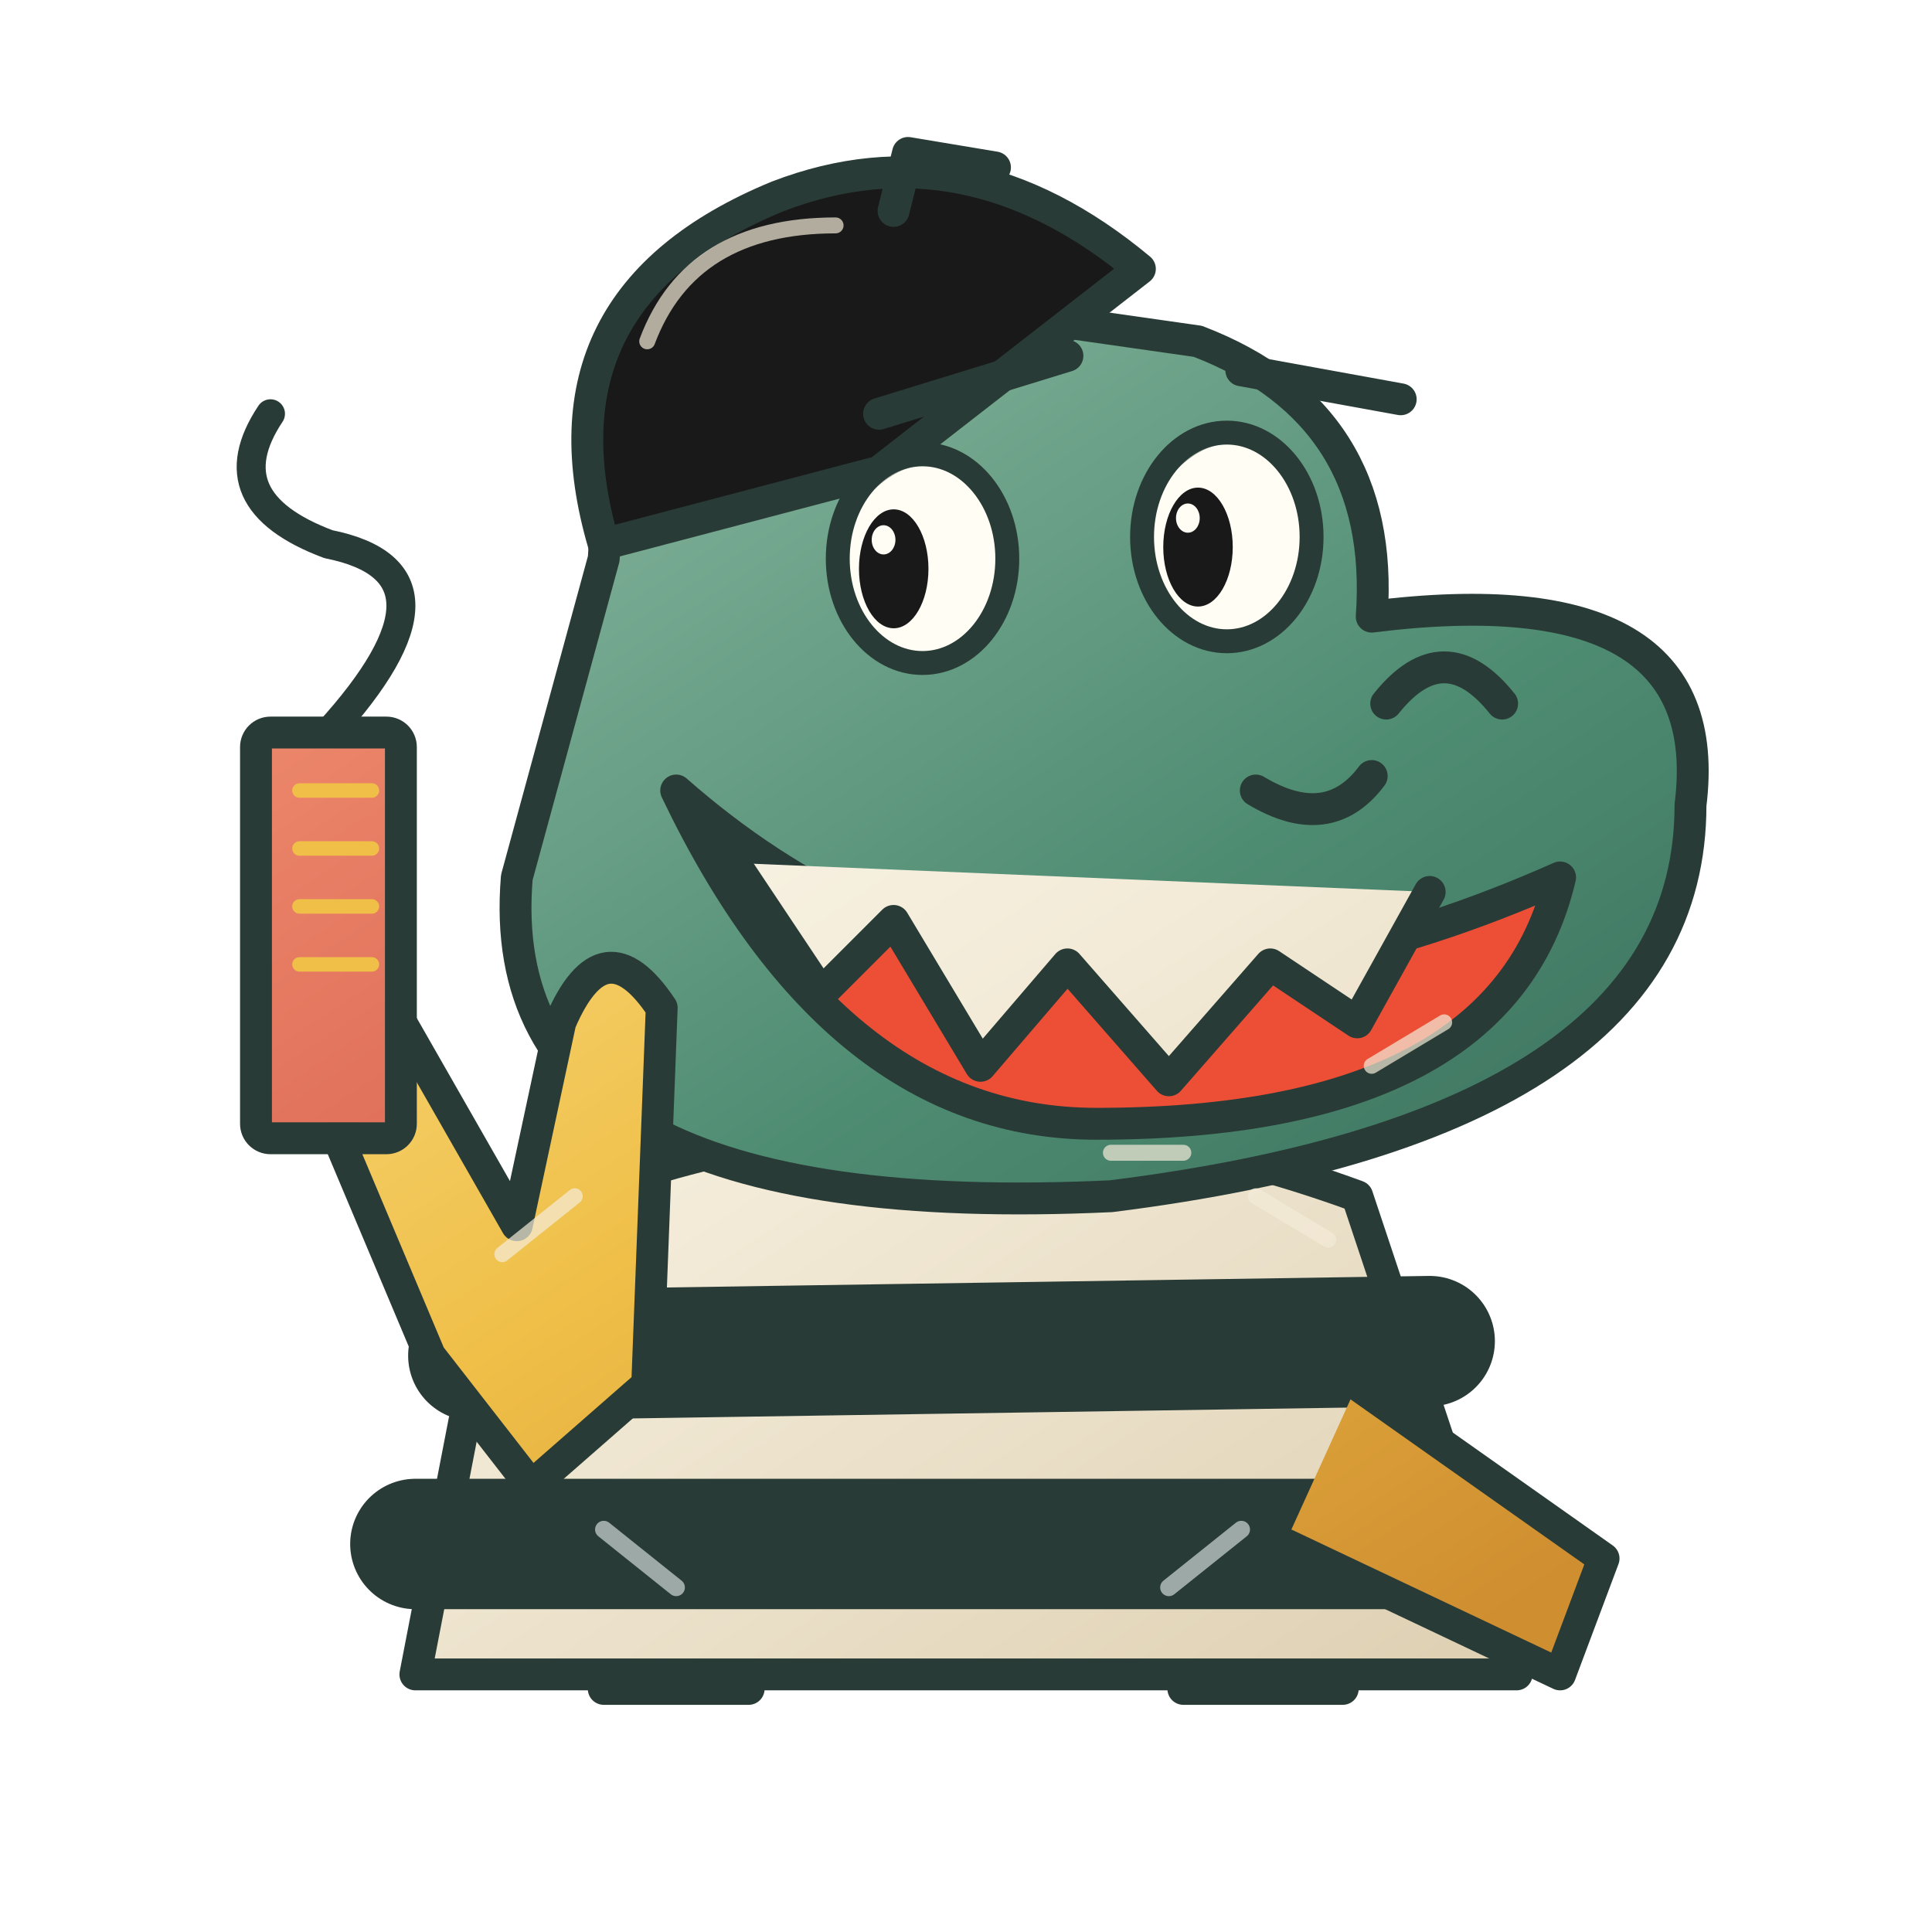
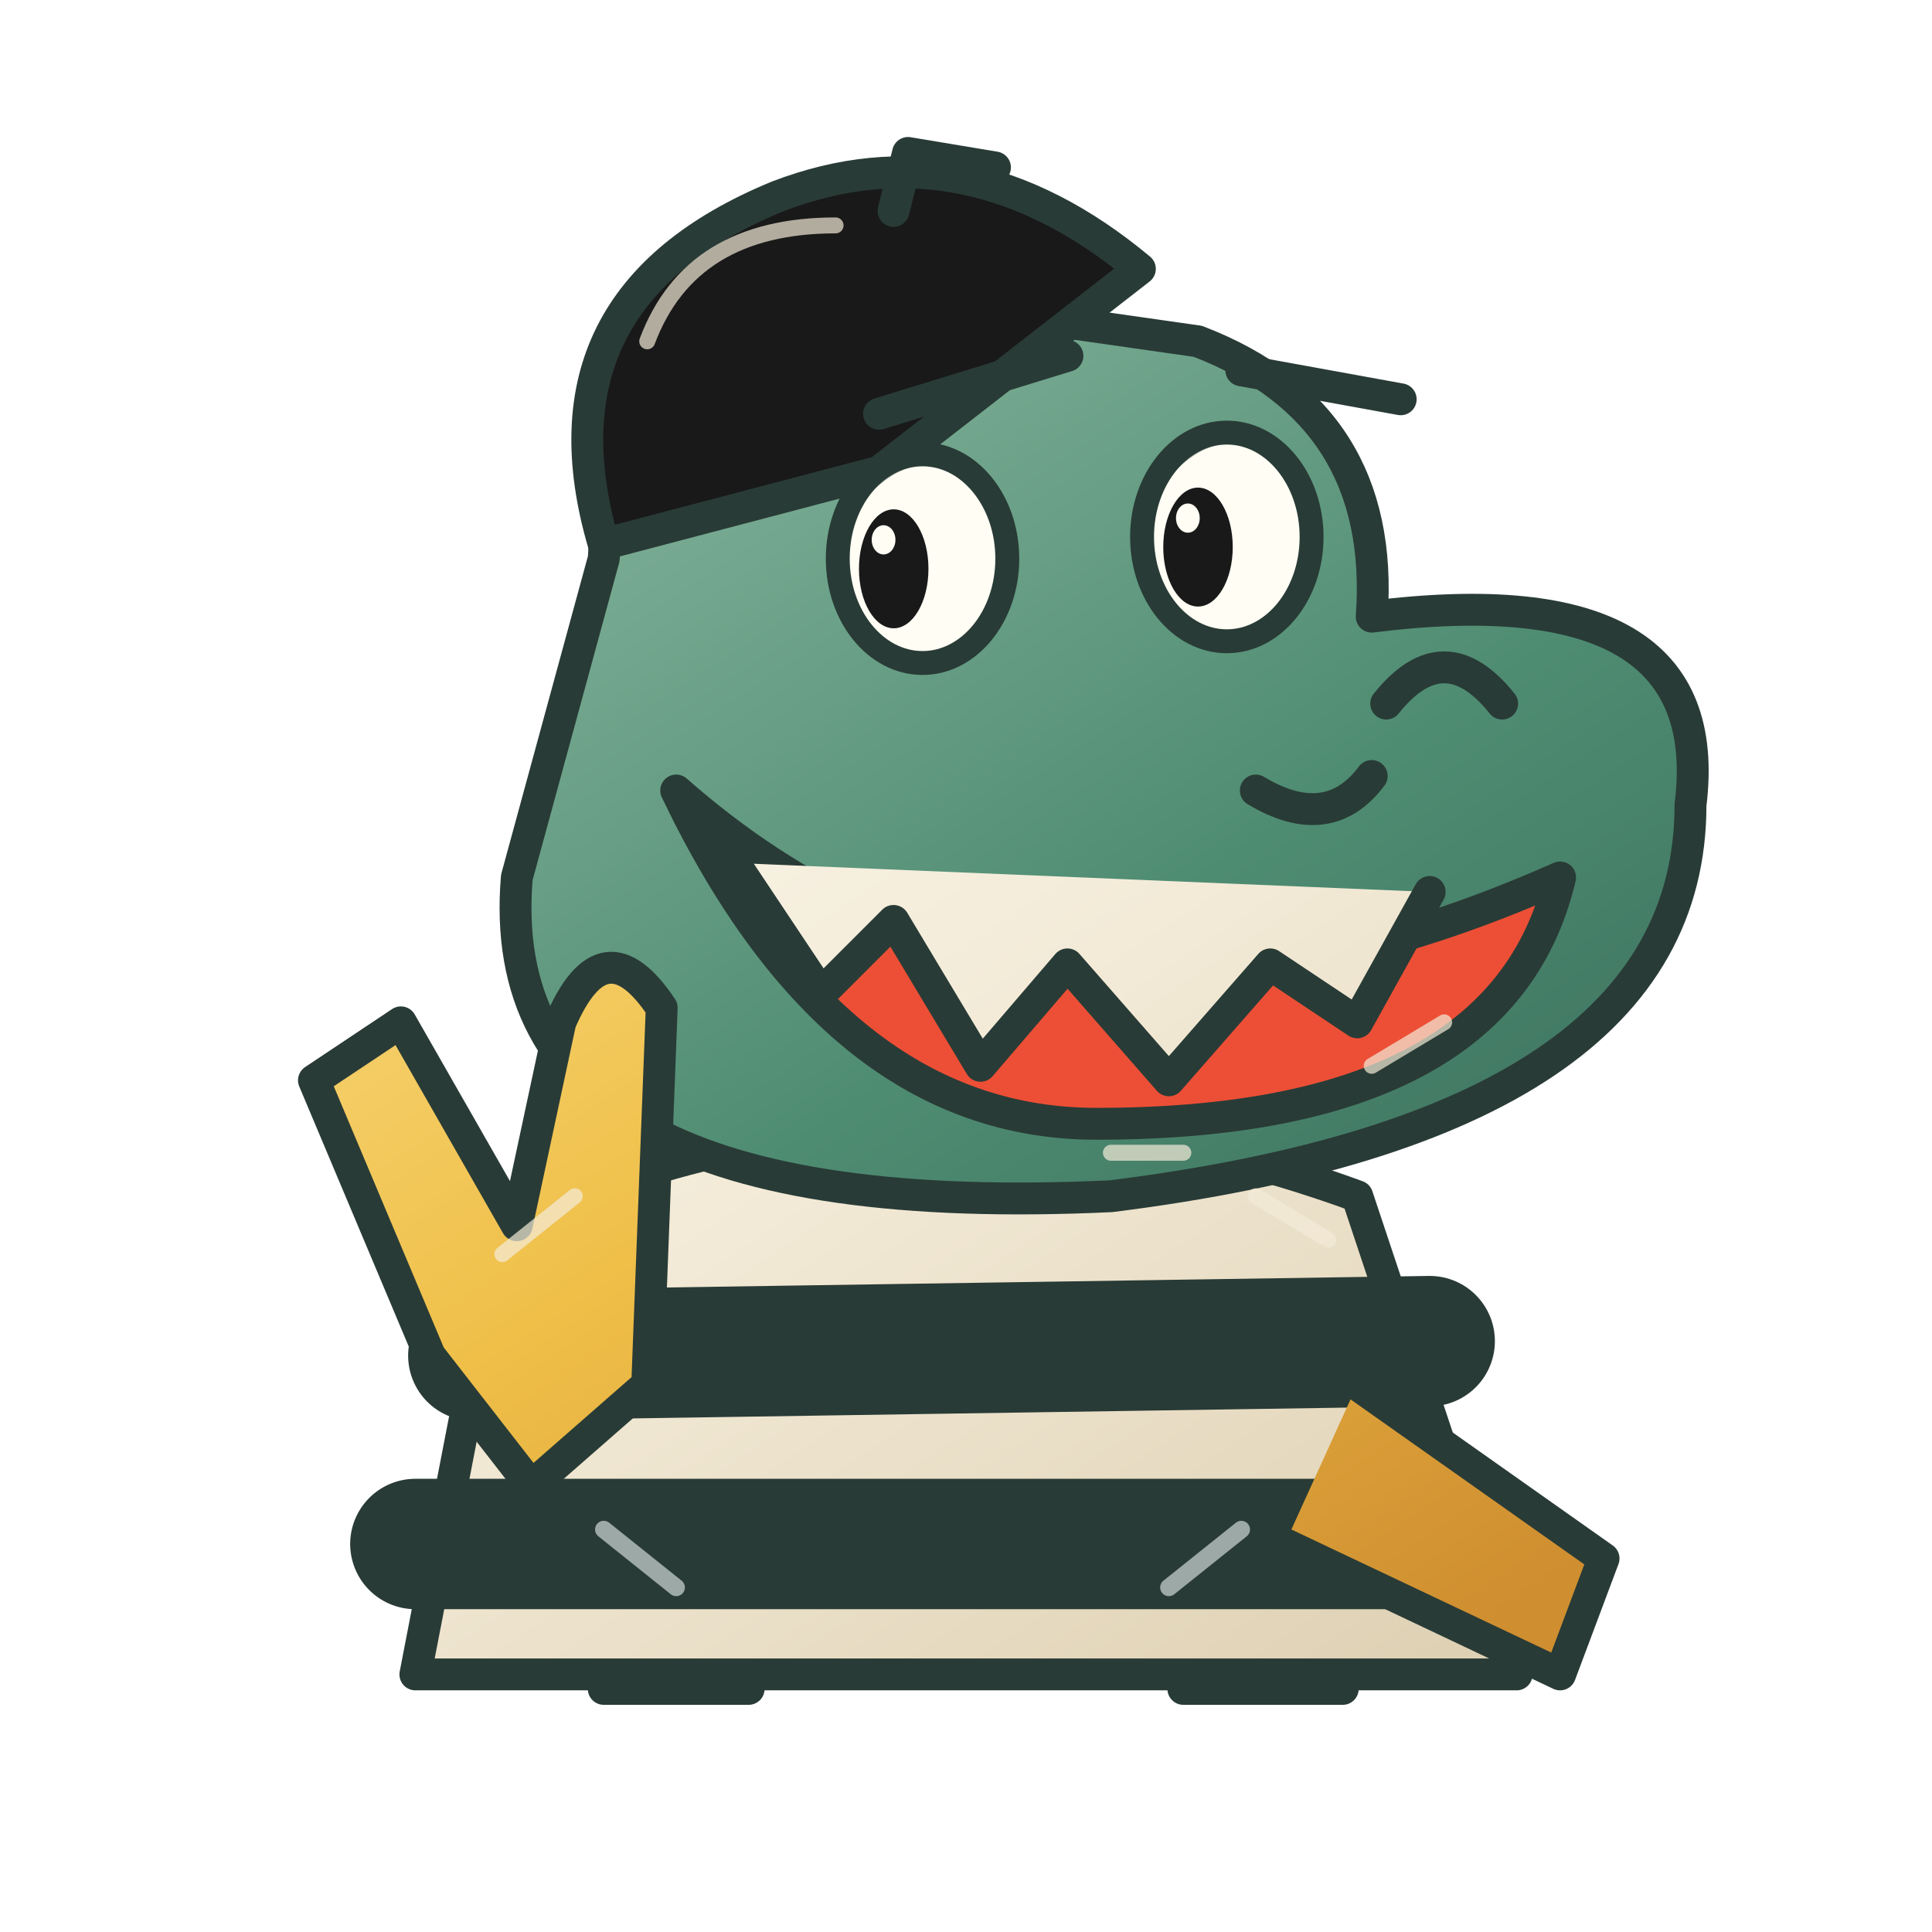
<svg xmlns="http://www.w3.org/2000/svg" width="120" height="120" class="avatar sw-avatar " viewBox="0 0 120 120" fill="none" stroke="#293b36" stroke-width="2.2" stroke-linecap="round" stroke-linejoin="round" aria-hidden="true">
  <defs>
    <linearGradient id="p-_R_0_-fffdf4" x1="22" y1="12" x2="88" y2="112" gradientUnits="userSpaceOnUse">
      <stop stop-color="#fffef6" />
      <stop offset=".55" stop-color="#f3ebd8" />
      <stop offset="1" stop-color="#dfd1b4" />
    </linearGradient>
    <linearGradient id="p-_R_0_-168a55" x1="22" y1="12" x2="88" y2="112" gradientUnits="userSpaceOnUse">
      <stop stop-color="#91bca5" />
      <stop offset=".55" stop-color="#4e8c72" />
      <stop offset="1" stop-color="#346454" />
    </linearGradient>
    <linearGradient id="p-_R_0_-ffda27" x1="22" y1="12" x2="88" y2="112" gradientUnits="userSpaceOnUse">
      <stop stop-color="#ffe9a0" />
      <stop offset=".55" stop-color="#efbf48" />
      <stop offset="1" stop-color="#cf8e30" />
-     </linearGradient>
-     <linearGradient id="p-_R_0_-f44735" x1="22" y1="12" x2="88" y2="112" gradientUnits="userSpaceOnUse">
-       <stop stop-color="#f59878" />
-       <stop offset=".55" stop-color="#d96350" />
-       <stop offset="1" stop-color="#ab443e" />
    </linearGradient>
  </defs>
  <g data-portrait-drawing="" transform="translate(6 5) scale(.9)">
    <path d="M28 79q29-13 59-2l11 33H22z" fill="url(#p-_R_0_-fffdf4)" />
    <path d="m26 88 66-1m-70 14h74" stroke="#293b36" stroke-width="9" />
    <path d="M35 33q1-19 20-18l21 3q13 5 12 19 24-3 22 13 0 22-40 27-43 2-41-22z" fill="url(#p-_R_0_-168a55)" />
    <path d="M35 32q-5-17 12-24 13-5 25 5L54 27z" fill="#191919" />
    <path d="m55 9 1-4 6 1" fill="none" />
    <g>
      <g>
        <ellipse cx="57" cy="33" rx="5.85" ry="7.2" fill="#fffdf4" stroke-width="1.65" />
        <ellipse cx="55.011" cy="33.7" rx="2.398" ry="4.104" fill="#191919" stroke="none" />
        <ellipse cx="54.311" cy="31.7" rx="0.819" ry="1.008" fill="#fffdf4" stroke="none" />
        <path d="M52.788 28.32q4.095-4.32 8.19-.5" fill="none" stroke-width="1.1" opacity=".45" />
      </g>
      <g>
        <ellipse cx="78" cy="31.5" rx="5.85" ry="7.2" fill="#fffdf4" stroke-width="1.65" />
        <ellipse cx="76.011" cy="32.2" rx="2.398" ry="4.104" fill="#191919" stroke="none" />
        <ellipse cx="75.311" cy="30.2" rx="0.819" ry="1.008" fill="#fffdf4" stroke="none" />
        <path d="M73.788 26.82q4.095-4.32 8.19-.5" fill="none" stroke-width="1.1" opacity=".45" />
      </g>
    </g>
    <path d="m54 23 13-4m12 1 11 2" fill="none" />
    <path d="M40 49q25 22 61 6-4 17-32 17-18 0-29-23z" fill="#ed4f36" />
    <path d="m44 54 6 9 5-5 6 10 6-7 7 8 7-8 6 4 5-9" fill="url(#p-_R_0_-fffdf4)" />
    <path d="M89 43q4-5 8 0m-17 6q5 3 8-1" fill="none" />
    <path d="m23 88-8-19 6-4 8 14 3-14q3-7 7-1l-1 26-8 7z" fill="url(#p-_R_0_-ffda27)" />
-     <rect x="11" y="45" width="10" height="28" rx="1" fill="url(#p-_R_0_-f44735)" />
-     <path d="M16 45q10-11 0-13-8-3-4-9" fill="none" stroke-width="2" />
    <path d="m87 90 17 12-3 8-19-9M35 111h10m30 0h11" fill="url(#p-_R_0_-ffda27)" />
    <path d="M38 18q3-8 13-8m19 64 5 0m13-6 5-3M28 81l5-4m47 0 5 3" fill="none" stroke="#f3ebd8" stroke-width="1.1" opacity=".7" />
-     <path d="m14 49 5 0m-5 4h5m-5 4h5m-5 4h5" fill="none" stroke="#efbf48" stroke-width="1" />
    <path d="m35 100 5 4m39-4-5 4" fill="none" stroke="#9da9a6" stroke-width="1.2" />
  </g>
</svg>
